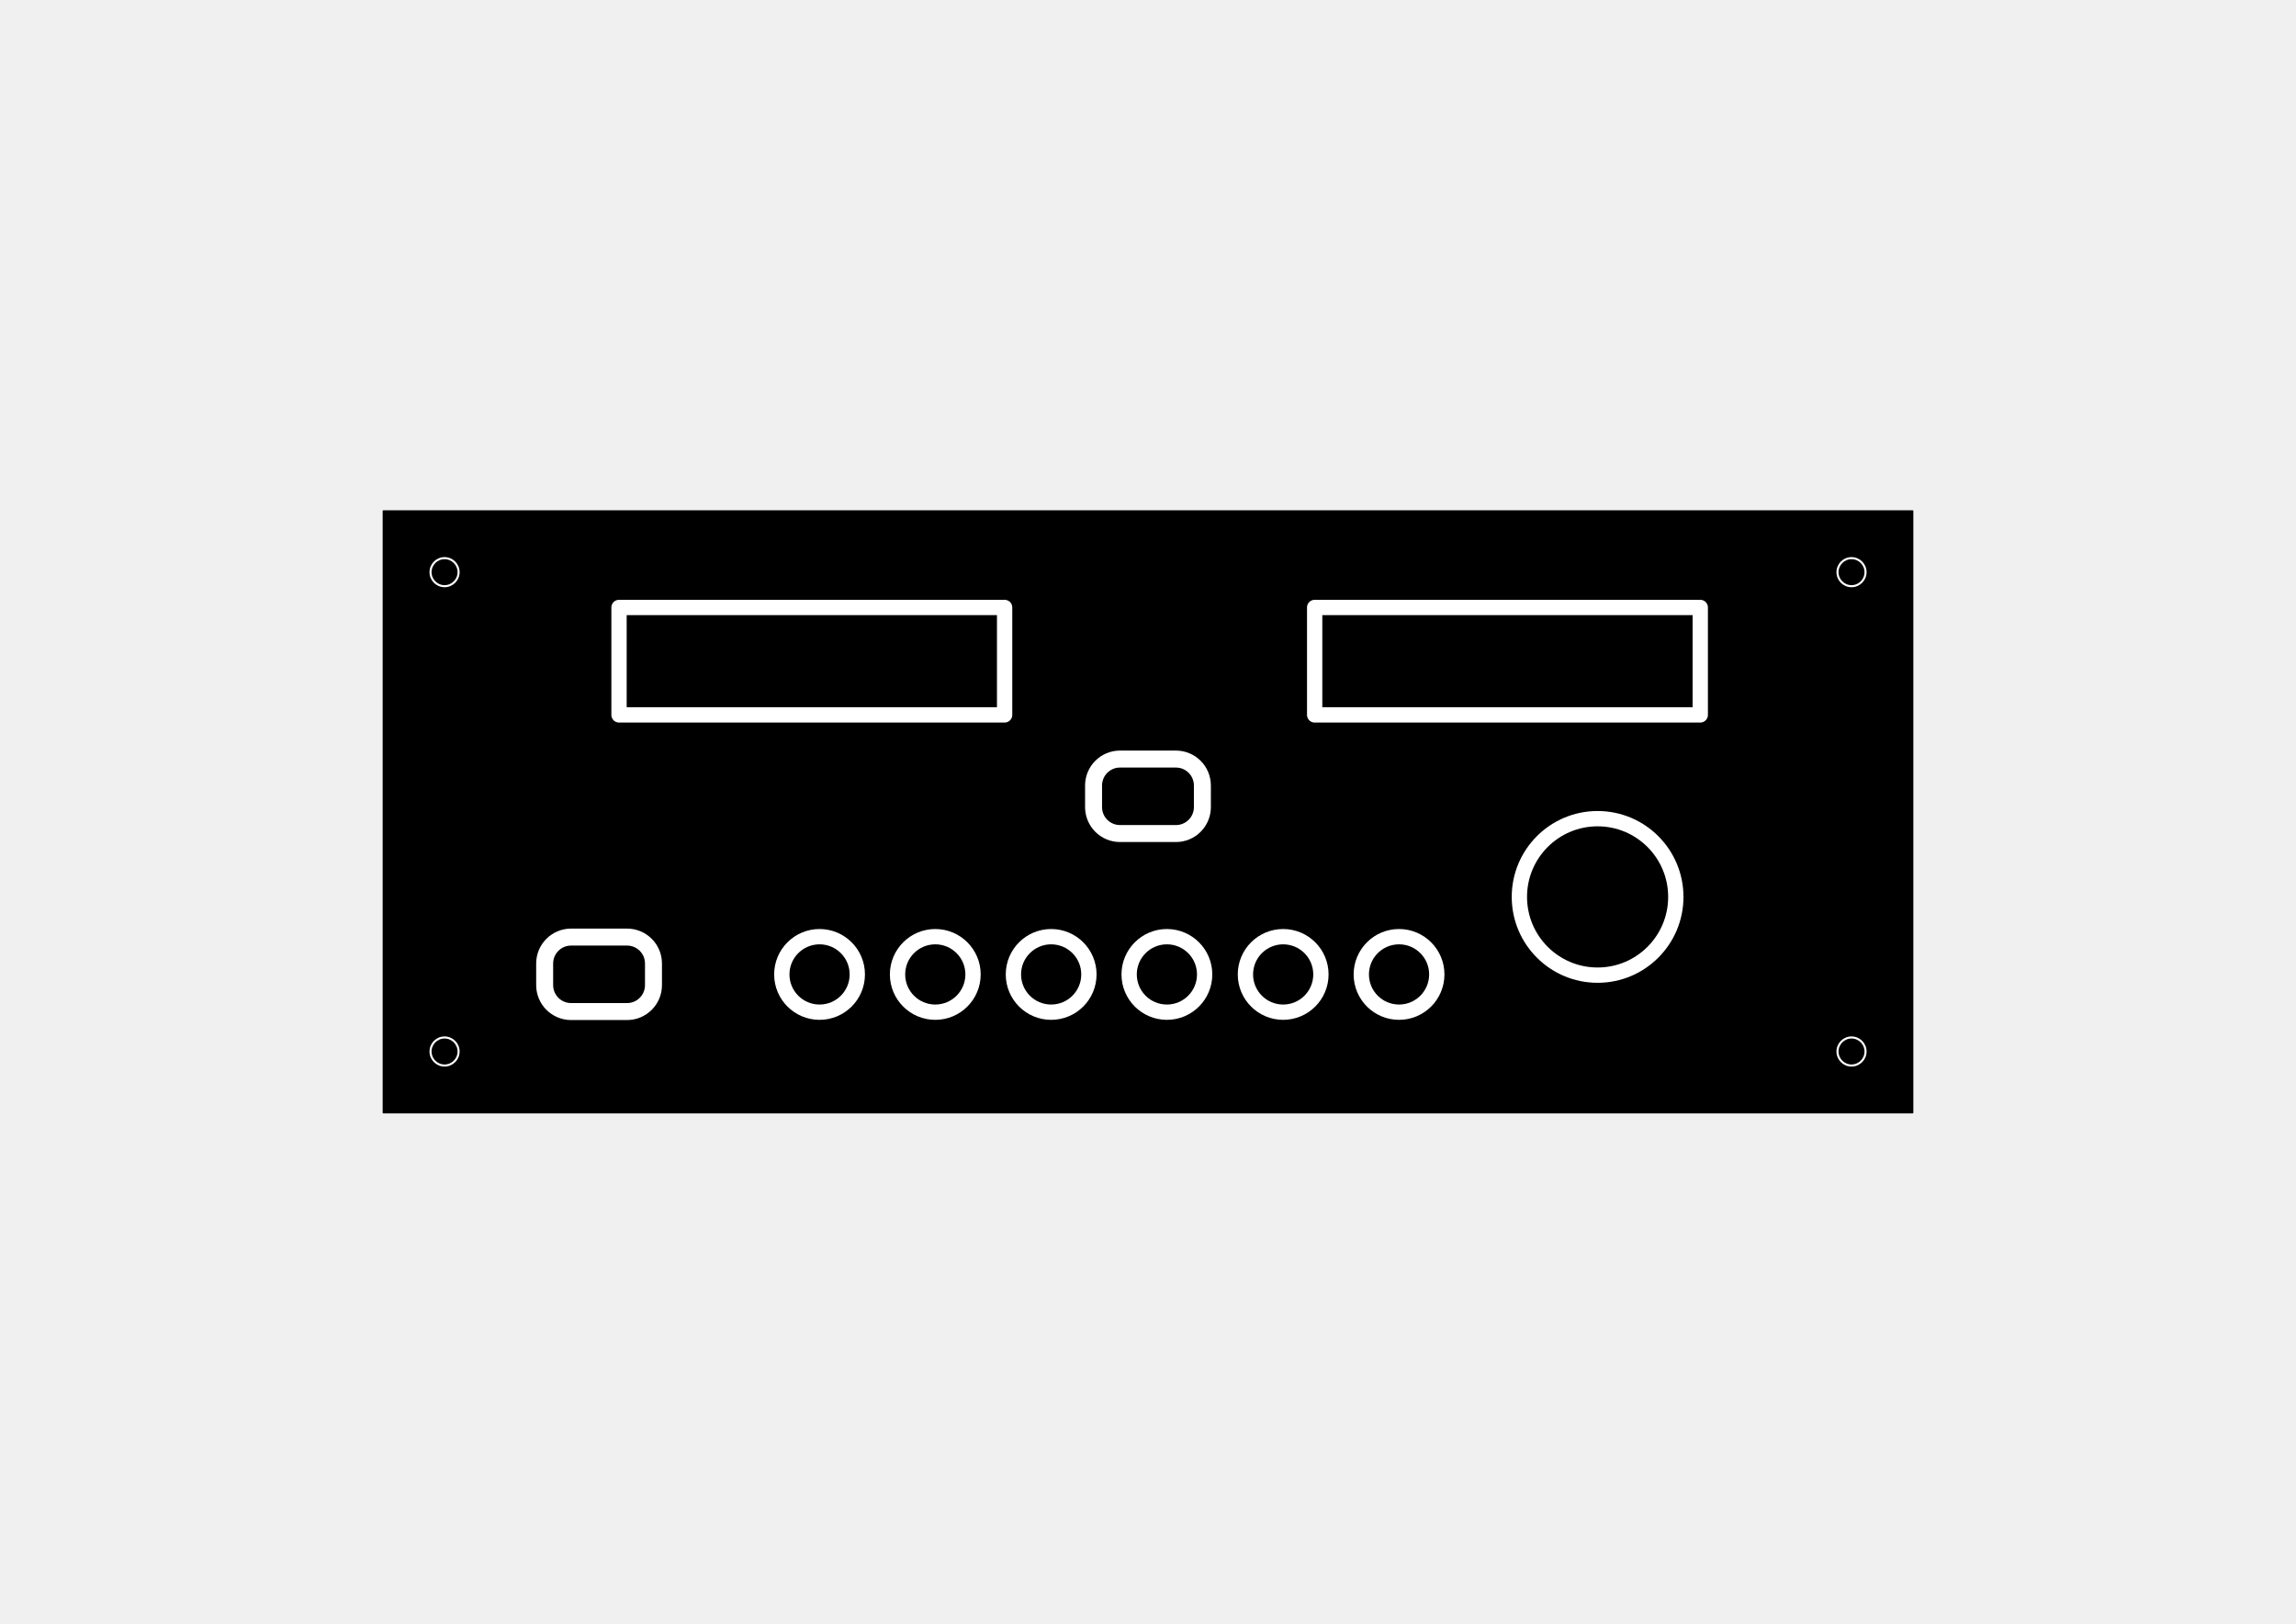
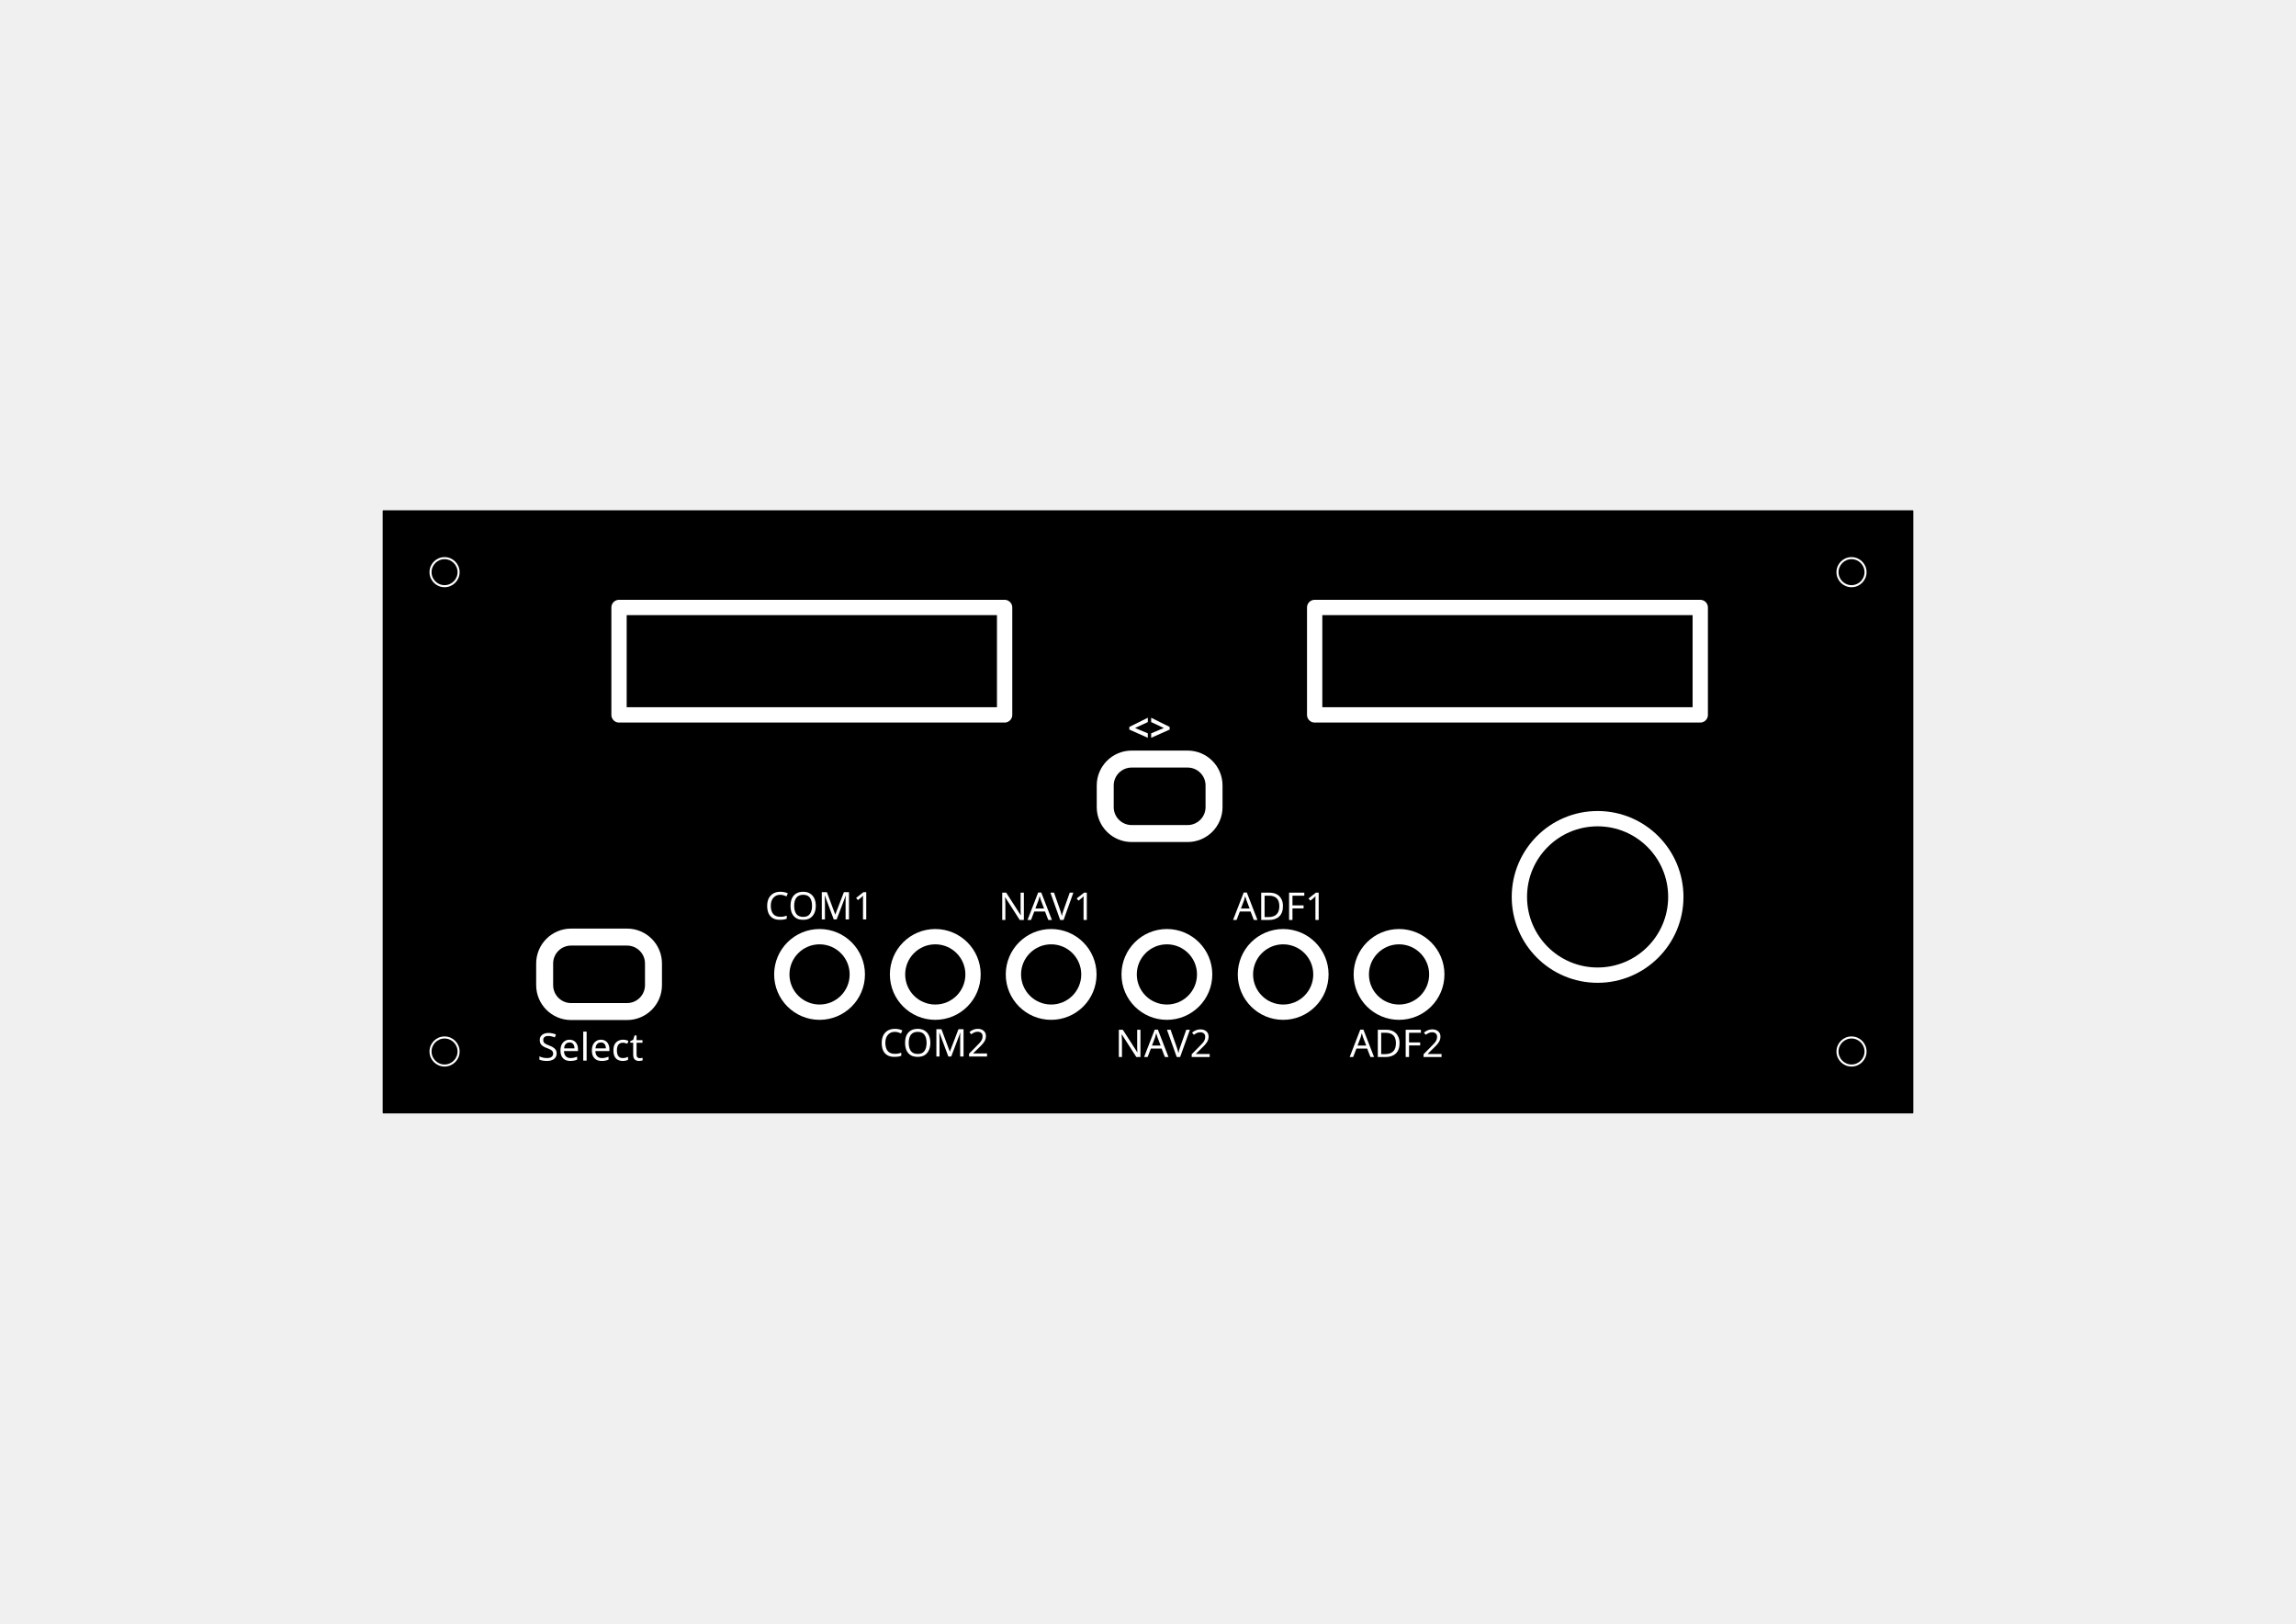
<svg xmlns="http://www.w3.org/2000/svg" version="1.1" width="297mm" height="210mm" viewBox="0 0 297 210" id="svg2263">
  <defs id="defs1947">
    <radialGradient id="radialGradient3661" gradientUnits="userSpaceOnUse" cy="29.149" cx="282.65" gradientTransform="matrix(.14777 .23089 -.2468 .15795 -26.318 -62.617)" r="19.571">
      <stop stop-color="#71b2f8" offset="0" id="stop1937" />
      <stop stop-color="#002795" offset="1" id="stop1939" />
    </radialGradient>
    <radialGradient id="radialGradient3817" gradientUnits="userSpaceOnUse" cy="33.9" cx="270.58" gradientTransform="matrix(.26631 .065024 -.17931 .73438 -60.668 -36.938)" r="19.571">
      <stop stop-color="#ff6d0f" offset="0" id="stop1942" />
      <stop stop-color="#ff1000" offset="1" id="stop1944" />
    </radialGradient>
  </defs>
  <g id="layer1" style="display:inline;opacity:1">
    <g id="g2643" transform="matrix(1,0,0,-1,0,210)">
      <path d="m 53.5,70 v 70" id="1" style="fill:none;stroke:#000000;stroke-width:0.1;stroke-linecap:butt;stroke-linejoin:miter" />
      <path d="m 53.5,70 h 190" id="2" style="fill:none;stroke:#000000;stroke-width:0.1;stroke-linecap:butt;stroke-linejoin:miter" />
      <path d="m 243.5,70 v 70" id="3" style="fill:none;stroke:#000000;stroke-width:0.1;stroke-linecap:butt;stroke-linejoin:miter" />
      <path d="m 53.5,140 h 190" id="4" style="fill:none;stroke:#000000;stroke-width:0.1;stroke-linecap:butt;stroke-linejoin:miter" />
      <path d="m 171,118.5 h 48" id="5" style="fill:none;stroke:#000000;stroke-width:0.1;stroke-linecap:butt;stroke-linejoin:miter" />
      <path d="m 171,130.5 v -12" id="6" style="fill:none;stroke:#000000;stroke-width:0.1;stroke-linecap:butt;stroke-linejoin:miter" />
      <path d="m 171,130.5 h 48" id="7" style="fill:none;stroke:#000000;stroke-width:0.1;stroke-linecap:butt;stroke-linejoin:miter" />
      <path d="m 219,130.5 v -12" id="8" style="fill:none;stroke:#000000;stroke-width:0.1;stroke-linecap:butt;stroke-linejoin:miter" />
      <path d="m 81,118.5 h 48" id="9" style="fill:none;stroke:#000000;stroke-width:0.1;stroke-linecap:butt;stroke-linejoin:miter" />
      <path d="m 81,130.5 v -12" id="10" style="fill:none;stroke:#000000;stroke-width:0.1;stroke-linecap:butt;stroke-linejoin:miter" />
      <path d="m 81,130.5 h 48" id="11" style="fill:none;stroke:#000000;stroke-width:0.1;stroke-linecap:butt;stroke-linejoin:miter" />
      <path d="m 129,130.5 v -12" id="12" style="fill:none;stroke:#000000;stroke-width:0.1;stroke-linecap:butt;stroke-linejoin:miter" />
      <circle transform="scale(-1,1)" id="circle1966" r="6.3" cy="94" cx="-206.65" style="fill:none;stroke:#000000;stroke-width:0.1;stroke-linecap:butt;stroke-linejoin:miter" />
      <path id="path1968" d="m 72.5,87.3 a 2.5,2.5 0 0 1 -1,-2" style="fill:none;stroke:#000000;stroke-width:0.1;stroke-linecap:butt;stroke-linejoin:miter" />
      <path id="path1970" d="M 74,87.8 A 2.5,2.5 0 0 1 72.5,87.3" style="fill:none;stroke:#000000;stroke-width:0.1;stroke-linecap:butt;stroke-linejoin:miter" />
      <path d="M 81,87.8 H 74" id="16" style="fill:none;stroke:#000000;stroke-width:0.1;stroke-linecap:butt;stroke-linejoin:miter" />
      <path id="path1973" d="M 82.5,87.3 A 2.5,2.5 0 0 1 81,87.8" style="fill:none;stroke:#000000;stroke-width:0.1;stroke-linecap:butt;stroke-linejoin:miter" />
      <path id="path1975" d="m 83.5,85.3 a 2.5,2.5 0 0 1 -1,2" style="fill:none;stroke:#000000;stroke-width:0.1;stroke-linecap:butt;stroke-linejoin:miter" />
      <path d="m 83.5,82.7 v 2.6" id="19" style="fill:none;stroke:#000000;stroke-width:0.1;stroke-linecap:butt;stroke-linejoin:miter" />
      <path id="path1978" d="m 82.5,80.7 a 2.5,2.5 0 0 1 1,2" style="fill:none;stroke:#000000;stroke-width:0.1;stroke-linecap:butt;stroke-linejoin:miter" />
      <path id="path1980" d="m 81,80.2 a 2.5,2.5 0 0 1 1.5,0.5" style="fill:none;stroke:#000000;stroke-width:0.1;stroke-linecap:butt;stroke-linejoin:miter" />
      <path d="M 81,80.2 H 74" id="22" style="fill:none;stroke:#000000;stroke-width:0.1;stroke-linecap:butt;stroke-linejoin:miter" />
      <path id="path1983" d="M 72.5,80.7 A 2.5,2.5 0 0 1 74,80.2" style="fill:none;stroke:#000000;stroke-width:0.1;stroke-linecap:butt;stroke-linejoin:miter" />
      <path id="path1985" d="m 71.5,82.7 a 2.5,2.5 0 0 1 1,-2" style="fill:none;stroke:#000000;stroke-width:0.1;stroke-linecap:butt;stroke-linejoin:miter" />
      <path d="m 71.5,82.7 v 2.6" id="25" style="fill:none;stroke:#000000;stroke-width:0.1;stroke-linecap:butt;stroke-linejoin:miter" />
      <path id="path1988" d="m 143.5,110.3 a 2.5,2.5 0 0 1 -1,-2" style="fill:none;stroke:#000000;stroke-width:0.1;stroke-linecap:butt;stroke-linejoin:miter" />
      <path id="path1990" d="m 145,110.8 a 2.5,2.5 0 0 1 -1.5,-0.5" style="fill:none;stroke:#000000;stroke-width:0.1;stroke-linecap:butt;stroke-linejoin:miter" />
      <path d="m 152,110.8 h -7" id="28" style="fill:none;stroke:#000000;stroke-width:0.1;stroke-linecap:butt;stroke-linejoin:miter" />
      <path id="path1993" d="m 153.5,110.3 a 2.5,2.5 0 0 1 -1.5,0.5" style="fill:none;stroke:#000000;stroke-width:0.1;stroke-linecap:butt;stroke-linejoin:miter" />
      <path id="path1995" d="m 154.5,108.3 a 2.5,2.5 0 0 1 -1,2" style="fill:none;stroke:#000000;stroke-width:0.1;stroke-linecap:butt;stroke-linejoin:miter" />
      <path d="m 154.5,105.7 v 2.6" id="31" style="fill:none;stroke:#000000;stroke-width:0.1;stroke-linecap:butt;stroke-linejoin:miter" />
      <path id="path1998" d="m 153.5,103.7 a 2.5,2.5 0 0 1 1,2" style="fill:none;stroke:#000000;stroke-width:0.1;stroke-linecap:butt;stroke-linejoin:miter" />
      <path id="path2000" d="m 152,103.2 a 2.5,2.5 0 0 1 1.5,0.5" style="fill:none;stroke:#000000;stroke-width:0.1;stroke-linecap:butt;stroke-linejoin:miter" />
      <path d="m 152,103.2 h -7" id="34" style="fill:none;stroke:#000000;stroke-width:0.1;stroke-linecap:butt;stroke-linejoin:miter" />
      <path id="path2003" d="m 143.5,103.7 a 2.5,2.5 0 0 1 1.5,-0.5" style="fill:none;stroke:#000000;stroke-width:0.1;stroke-linecap:butt;stroke-linejoin:miter" />
      <path id="path2005" d="m 142.5,105.7 a 2.5,2.5 0 0 1 1,-2" style="fill:none;stroke:#000000;stroke-width:0.1;stroke-linecap:butt;stroke-linejoin:miter" />
      <path d="m 142.5,105.7 v 2.6" id="37" style="fill:none;stroke:#000000;stroke-width:0.1;stroke-linecap:butt;stroke-linejoin:miter" />
      <circle transform="scale(-1,1)" id="circle2008" r="4.3" cy="84.1" cx="-181" style="fill:none;stroke:#000000;stroke-width:0.1;stroke-linecap:butt;stroke-linejoin:miter" />
      <circle transform="scale(-1,1)" id="circle2010" r="4.3" cy="84.1" cx="-106" style="fill:none;stroke:#000000;stroke-width:0.1;stroke-linecap:butt;stroke-linejoin:miter" />
      <circle transform="scale(-1,1)" id="circle2012" r="4.3" cy="84.1" cx="-136" style="fill:none;stroke:#000000;stroke-width:0.1;stroke-linecap:butt;stroke-linejoin:miter" />
      <circle transform="scale(-1,1)" id="circle2014" r="4.3" cy="84.1" cx="-121" style="fill:none;stroke:#000000;stroke-width:0.1;stroke-linecap:butt;stroke-linejoin:miter" />
      <circle transform="scale(-1,1)" id="circle2016" r="4.3" cy="84.1" cx="-151" style="fill:none;stroke:#000000;stroke-width:0.1;stroke-linecap:butt;stroke-linejoin:miter" />
      <circle transform="scale(-1,1)" id="circle2018" r="4.3" cy="84.1" cx="-166" style="fill:none;stroke:#000000;stroke-width:0.1;stroke-linecap:butt;stroke-linejoin:miter" />
      <circle transform="scale(-1,1)" id="circle2020" r="1.8" cy="136" cx="-239.5" style="fill:none;stroke:#000000;stroke-width:0.1;stroke-linecap:butt;stroke-linejoin:miter" />
      <circle transform="scale(-1,1)" id="circle2022" r="1.8" cy="74" cx="-239.5" style="fill:none;stroke:#000000;stroke-width:0.1;stroke-linecap:butt;stroke-linejoin:miter" />
      <circle transform="scale(-1,1)" id="circle2024" r="1.8" cy="136" cx="-57.5" style="fill:none;stroke:#000000;stroke-width:0.1;stroke-linecap:butt;stroke-linejoin:miter" />
      <circle transform="scale(-1,1)" id="circle2026" r="1.8" cy="74" cx="-57.5" style="fill:none;stroke:#000000;stroke-width:0.1;stroke-linecap:butt;stroke-linejoin:miter" />
    </g>
    <rect style="opacity:1;fill:#000000;fill-opacity:1;stroke:#000000;stroke-width:0.178;stroke-linejoin:round;stroke-miterlimit:4;stroke-dasharray:none;stroke-opacity:1" id="rect3152" width="197.822" height="77.822" x="49.589" y="66.089" ry="0" />
  </g>
  <g id="layer2" style="display:inline;opacity:1">
    <rect style="display:inline;opacity:1;fill:#000000;fill-opacity:1;stroke:#ffffff;stroke-width:1.98;stroke-linejoin:round;stroke-miterlimit:4;stroke-dasharray:none;stroke-opacity:1" id="rect2613" width="49.879" height="13.895" x="80.074" y="78.566" />
    <rect style="display:inline;opacity:1;fill:#000000;fill-opacity:1;stroke:#ffffff;stroke-width:1.98;stroke-linejoin:round;stroke-miterlimit:4;stroke-dasharray:none;stroke-opacity:1" id="rect2613-3" width="49.879" height="13.895" x="170.059" y="78.566" />
-     <rect style="display:inline;opacity:1;fill:#000000;fill-opacity:1;stroke:#ffffff;stroke-width:2.196;stroke-linejoin:round;stroke-miterlimit:4;stroke-dasharray:none;stroke-opacity:1" id="rect2631" width="14.076" height="9.631" x="141.459" y="98.174" ry="3.417" />
+     <rect style="display:inline;opacity:1;fill:#000000;fill-opacity:1;stroke:#ffffff;stroke-width:2.196;stroke-linejoin:round;stroke-miterlimit:4;stroke-dasharray:none;stroke-opacity:1" id="rect2631" width="14.076" height="9.631" x="142.967" y="98.174" ry="3.417" />
    <rect style="display:inline;opacity:1;fill:#000000;fill-opacity:1;stroke:#ffffff;stroke-width:2.196;stroke-linejoin:round;stroke-miterlimit:4;stroke-dasharray:none;stroke-opacity:1" id="rect2631-6" width="14.076" height="9.631" x="70.455" y="121.197" ry="3.417" />
    <ellipse style="display:inline;opacity:1;fill:#000000;fill-rule:evenodd;stroke:#ffffff;stroke-width:1.98;stroke-miterlimit:4;stroke-dasharray:none" id="path880" cx="106.014" cy="126.027" rx="4.883" ry="4.883" />
    <ellipse style="display:inline;opacity:1;fill:#000000;fill-rule:evenodd;stroke:#ffffff;stroke-width:1.98;stroke-miterlimit:4;stroke-dasharray:none" id="path880-3" cx="120.984" cy="126.027" rx="4.883" ry="4.883" />
    <ellipse style="display:inline;opacity:1;fill:#000000;fill-rule:evenodd;stroke:#ffffff;stroke-width:1.98;stroke-miterlimit:4;stroke-dasharray:none" id="path880-6" cx="135.973" cy="126.027" rx="4.883" ry="4.883" />
    <ellipse style="display:inline;opacity:1;fill:#000000;fill-rule:evenodd;stroke:#ffffff;stroke-width:1.98;stroke-miterlimit:4;stroke-dasharray:none" id="path880-3-7" cx="150.944" cy="126.027" rx="4.883" ry="4.883" />
    <ellipse style="display:inline;opacity:1;fill:#000000;fill-rule:evenodd;stroke:#ffffff;stroke-width:1.98;stroke-miterlimit:4;stroke-dasharray:none" id="path880-3-5" cx="165.985" cy="126.027" rx="4.883" ry="4.883" />
    <ellipse style="display:inline;opacity:1;fill:#000000;fill-rule:evenodd;stroke:#ffffff;stroke-width:1.98;stroke-miterlimit:4;stroke-dasharray:none" id="path880-6-3" cx="180.974" cy="126.027" rx="4.883" ry="4.883" />
    <circle style="fill:#000000;fill-rule:evenodd;stroke:#ffffff;stroke-width:0.268" id="path885" cx="57.506" cy="74.001" r="1.814" />
    <circle style="opacity:1;fill:#000000;fill-rule:evenodd;stroke:#ffffff;stroke-width:0.268" id="path885-3" cx="57.506" cy="135.995" r="1.814" />
    <ellipse style="opacity:1;fill:#000000;fill-rule:evenodd;stroke:#ffffff;stroke-width:0.268" id="path885-3-6" cx="239.504" cy="135.995" rx="1.814" ry="1.814" />
    <ellipse style="opacity:1;fill:#000000;fill-rule:evenodd;stroke:#ffffff;stroke-width:0.268" id="path885-3-6-7" cx="239.504" cy="74.001" rx="1.814" ry="1.814" />
    <ellipse style="display:inline;opacity:1;fill:#000000;fill-rule:evenodd;stroke:#ffffff;stroke-width:1.98;stroke-miterlimit:4;stroke-dasharray:none" id="path880-3-6-3-3" cx="206.658" cy="116.001" rx="10.118" ry="10.119" />
  </g>
+   <g id="layer4" style="display:inline">
+     <text xml:space="preserve" style="font-style:normal;font-weight:normal;font-size:4.939px;line-height:1.25;font-family:sans-serif;letter-spacing:0px;word-spacing:0px;display:inline;opacity:1;fill:#ffffff;fill-opacity:1;stroke:none;stroke-width:0.529;stroke-miterlimit:4;stroke-dasharray:none" x="98.941" y="118.914" id="text4982-3-2" transform="scale(1.000001,0.9999985)">
+       <tspan id="tspan4980-6-61" x="98.941" y="118.914" style="fill:#ffffff;stroke-width:0.529;stroke-miterlimit:4;stroke-dasharray:none">COM1</tspan>
+     </text>
+     <text xml:space="preserve" style="font-style:normal;font-weight:normal;font-size:4.939px;line-height:1.25;font-family:sans-serif;letter-spacing:0px;word-spacing:0px;display:inline;opacity:1;fill:#ffffff;fill-opacity:1;stroke:none;stroke-width:0.529;stroke-miterlimit:4;stroke-dasharray:none" x="129.161" y="118.983" id="text4982-3">
+       <tspan id="tspan4980-6" x="129.161" y="118.983" style="fill:#ffffff;stroke-width:0.529;stroke-miterlimit:4;stroke-dasharray:none">NAV1</tspan>
+     </text>
+     <text xml:space="preserve" style="font-style:normal;font-weight:normal;font-size:4.939px;line-height:1.25;font-family:sans-serif;letter-spacing:0px;word-spacing:0px;display:inline;opacity:1;fill:#ffffff;fill-opacity:1;stroke:none;stroke-width:0.529;stroke-miterlimit:4;stroke-dasharray:none" x="159.505" y="118.983" id="text4982-3-9">
+       <tspan id="tspan4980-6-2" x="159.505" y="118.983" style="fill:#ffffff;stroke-width:0.529;stroke-miterlimit:4;stroke-dasharray:none">ADF1</tspan>
+     </text>
+     <text xml:space="preserve" style="font-style:normal;font-weight:normal;font-size:4.939px;line-height:1.25;font-family:sans-serif;letter-spacing:0px;word-spacing:0px;display:inline;opacity:1;fill:#ffffff;fill-opacity:1;stroke:none;stroke-width:0.529;stroke-miterlimit:4;stroke-dasharray:none" x="69.524" y="137.17" id="text4982">
+       <tspan id="tspan4980" x="69.524" y="137.17" style="fill:#ffffff;stroke-width:0.529;stroke-miterlimit:4;stroke-dasharray:none">Select</tspan>
+     </text>
+     <text xml:space="preserve" style="font-style:normal;font-weight:normal;font-size:4.939px;line-height:1.25;font-family:sans-serif;letter-spacing:0px;word-spacing:0px;display:inline;opacity:1;fill:#ffffff;fill-opacity:1;stroke:none;stroke-width:0.529;stroke-miterlimit:4;stroke-dasharray:none" x="113.758" y="136.64" id="text4982-3-0">
+       <tspan id="tspan4980-6-6" x="113.758" y="136.64" style="fill:#ffffff;stroke-width:0.529;stroke-miterlimit:4;stroke-dasharray:none">COM2</tspan>
+     </text>
+     <text xml:space="preserve" style="font-style:normal;font-weight:normal;font-size:4.939px;line-height:1.25;font-family:sans-serif;letter-spacing:0px;word-spacing:0px;display:inline;opacity:1;fill:#ffffff;fill-opacity:1;stroke:none;stroke-width:0.529;stroke-miterlimit:4;stroke-dasharray:none" x="144.242" y="136.71" id="text4982-3-0-8">
+       <tspan id="tspan4980-6-6-7" x="144.242" y="136.71" style="fill:#ffffff;stroke-width:0.529;stroke-miterlimit:4;stroke-dasharray:none">NAV2</tspan>
+     </text>
+     <text xml:space="preserve" style="font-style:normal;font-weight:normal;font-size:4.939px;line-height:1.25;font-family:sans-serif;letter-spacing:0px;word-spacing:0px;display:inline;opacity:1;fill:#ffffff;fill-opacity:1;stroke:none;stroke-width:0.529;stroke-miterlimit:4;stroke-dasharray:none" x="174.587" y="136.71" id="text4982-3-0-8-0">
+       <tspan id="tspan4980-6-6-7-2" x="174.587" y="136.71" style="fill:#ffffff;stroke-width:0.529;stroke-miterlimit:4;stroke-dasharray:none">ADF2</tspan>
+     </text>
+     <text xml:space="preserve" style="font-style:normal;font-weight:normal;font-size:4.939px;line-height:1.25;font-family:sans-serif;letter-spacing:0px;word-spacing:0px;display:inline;opacity:1;fill:#ffffff;fill-opacity:1;stroke:none;stroke-width:0.529;stroke-miterlimit:4;stroke-dasharray:none" x="145.867" y="95.907" id="text4982-3-2-7" transform="scale(1.000001,0.9999985)">
+       <tspan x="145.867" y="95.907" style="font-style:normal;font-variant:normal;font-weight:bold;font-stretch:normal;font-family:sans-serif;-inkscape-font-specification:'sans-serif Bold';fill:#ffffff;stroke-width:0.529;stroke-miterlimit:4;stroke-dasharray:none" id="tspan1555">&lt;&gt;</tspan>
+     </text>
+   </g>
</svg>
